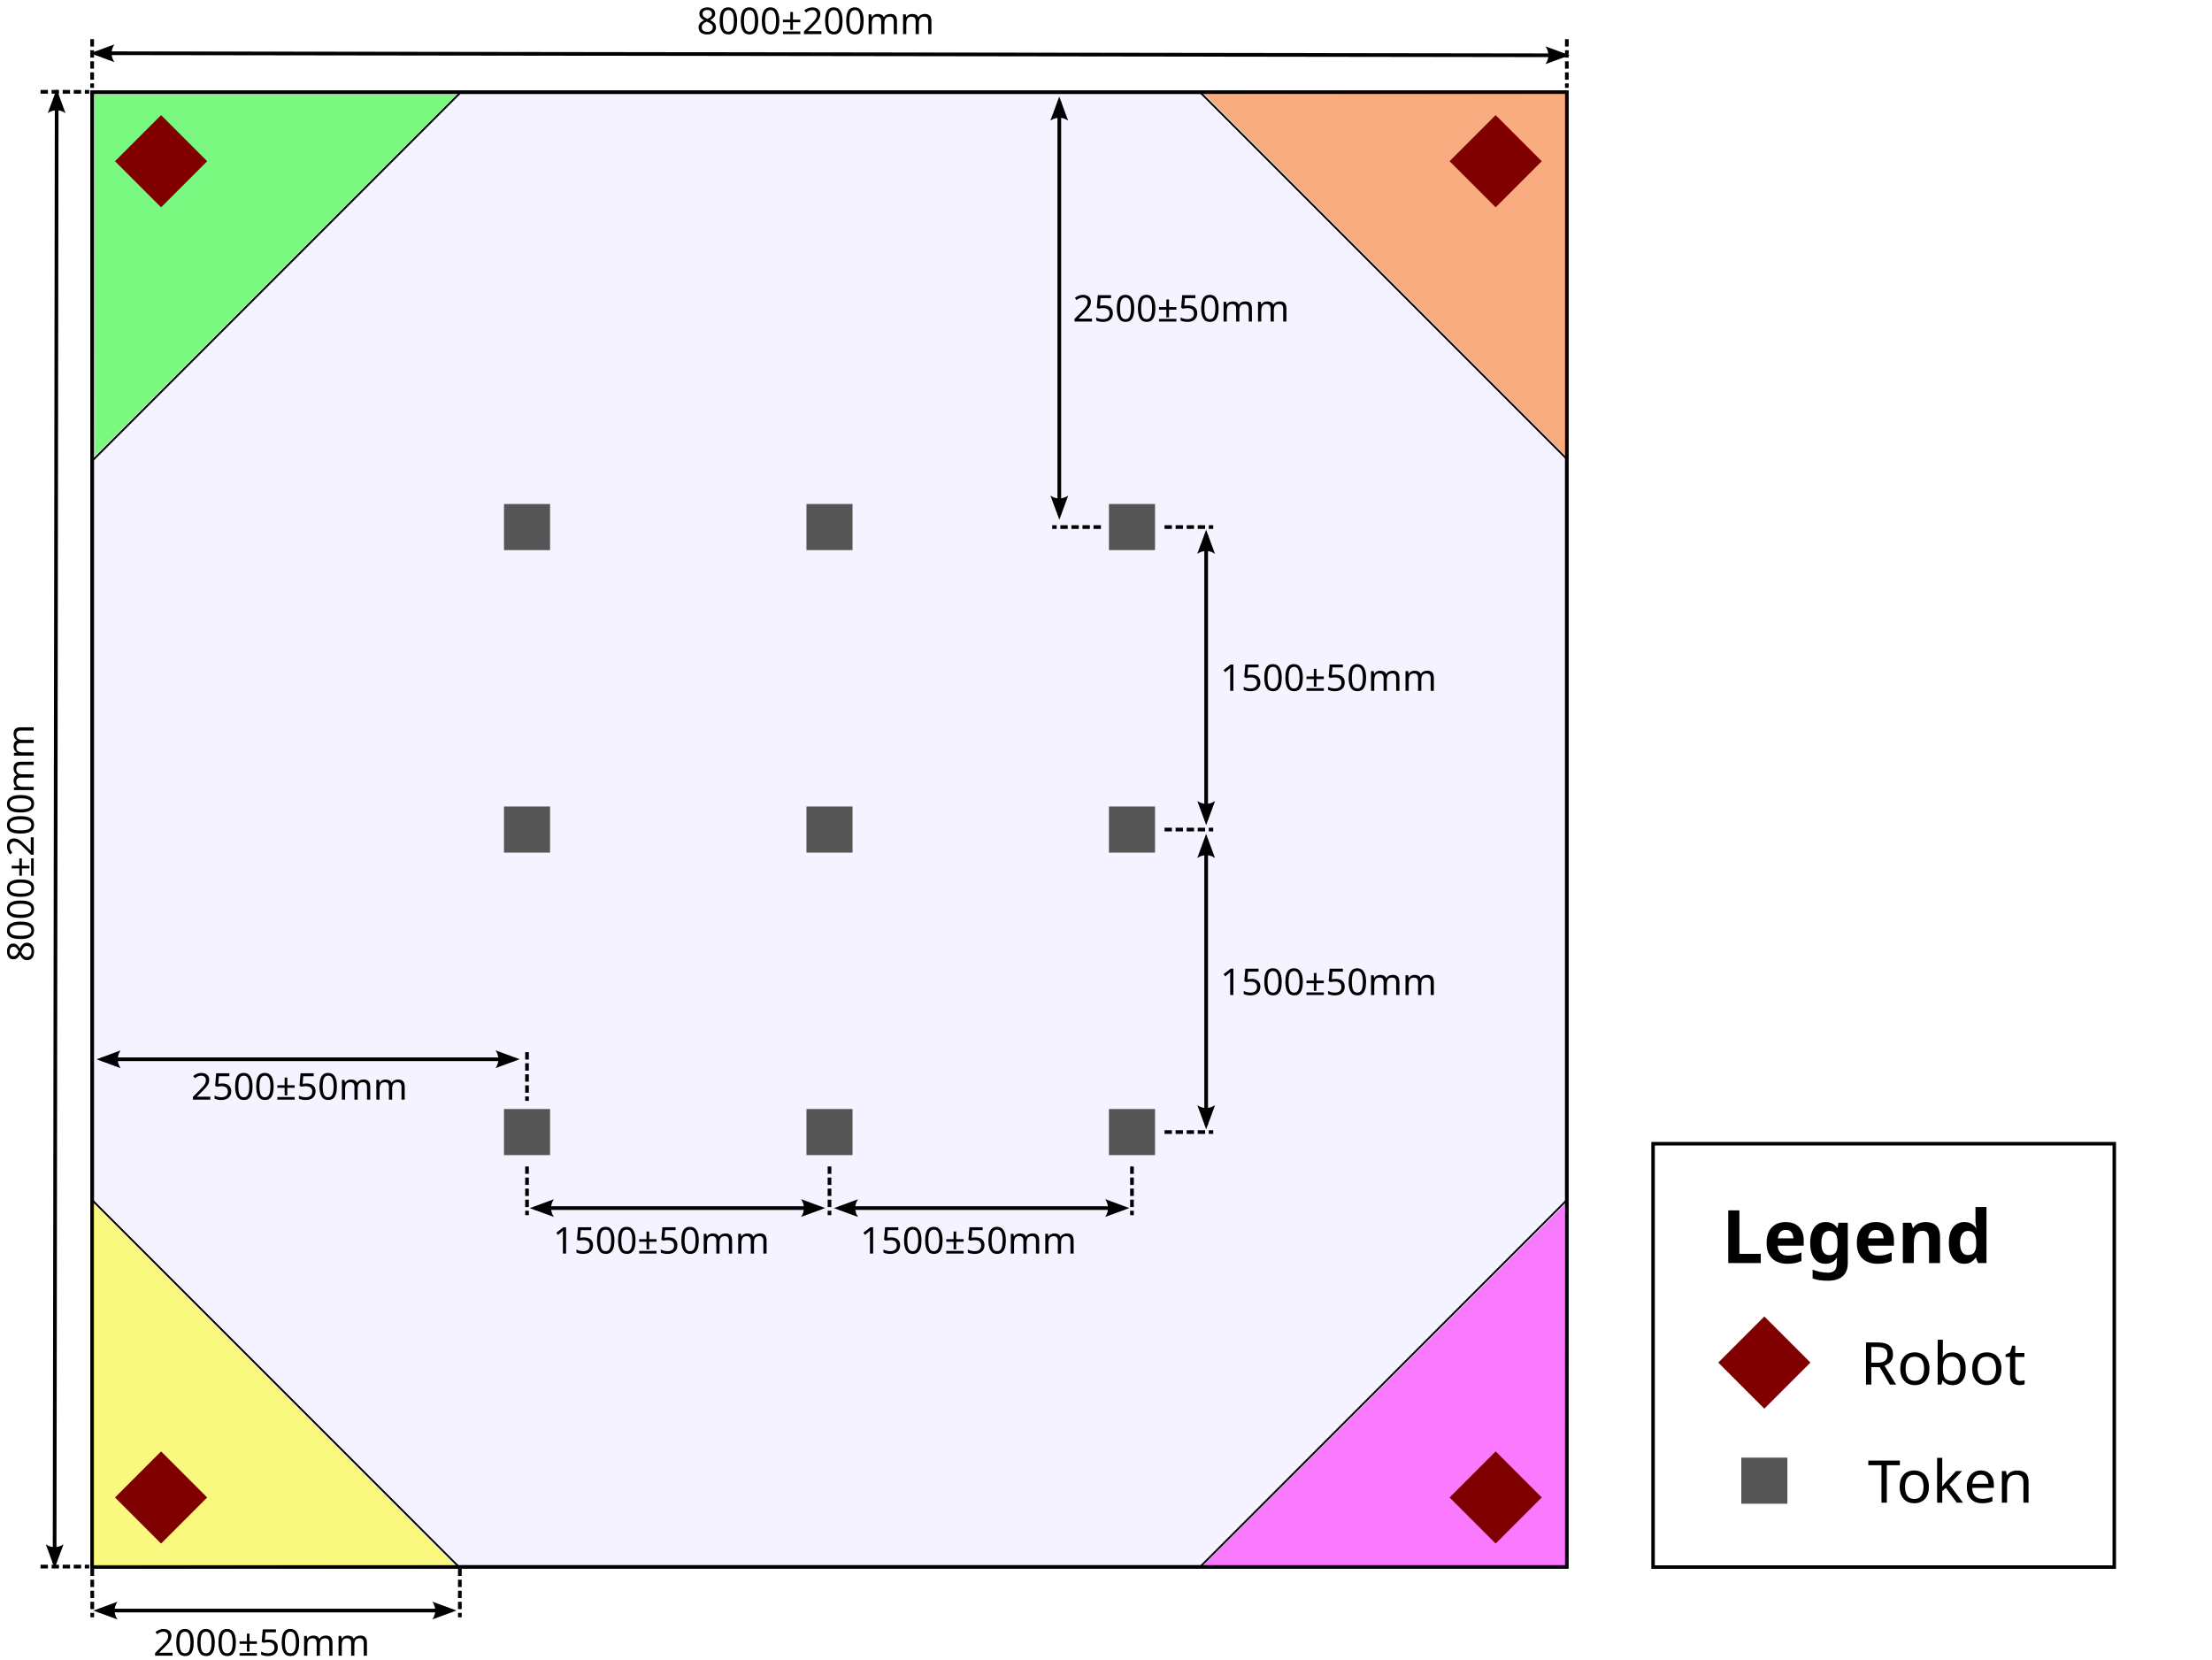
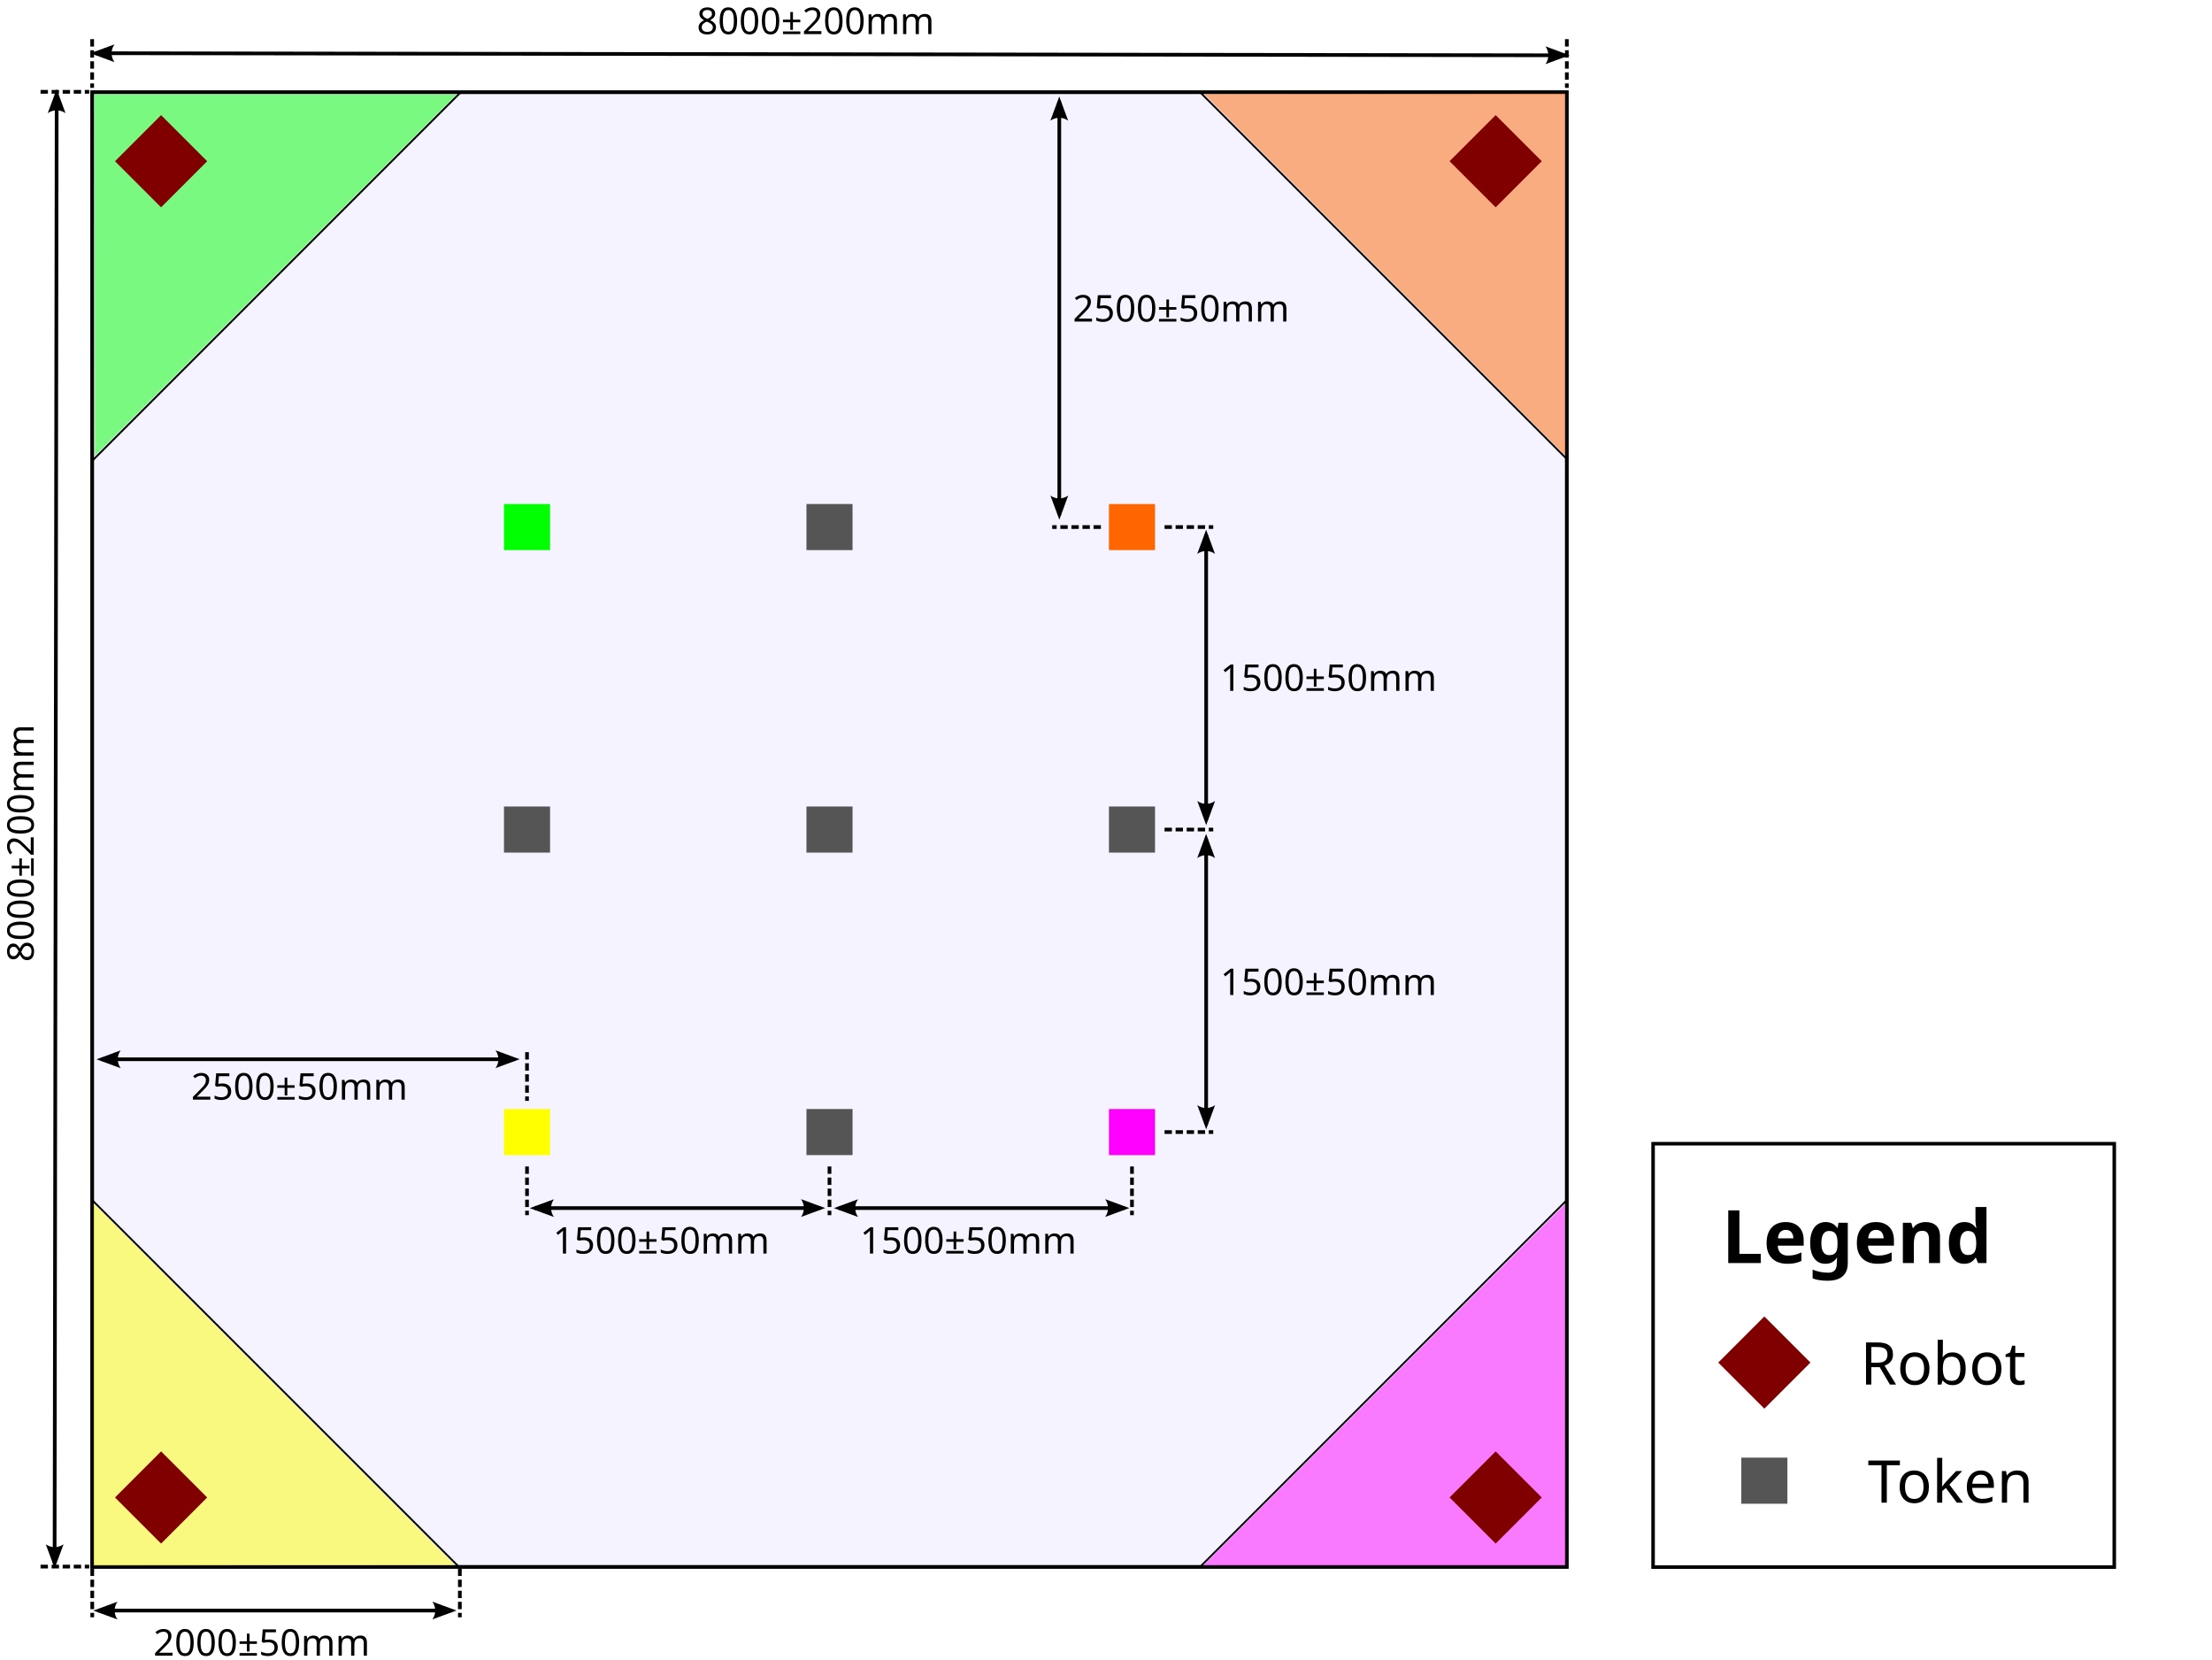
<svg xmlns="http://www.w3.org/2000/svg" xmlns:xlink="http://www.w3.org/1999/xlink" width="1200" height="900" id="svg3147" version="1.1">
  <defs id="defs3149">
    <marker orient="auto" refY="0.0" refX="0.0" id="Arrow2Sstart" style="overflow:visible">
      <path id="path6081" style="fill-rule:evenodd;stroke-width:0.625;stroke-linejoin:round" d="M 8.719,4.034 L -2.207,0.016 L 8.719,-4.002 C 6.973,-1.63 6.983,1.616 8.719,4.034 z " transform="scale(0.3) translate(-2.3,0)" />
    </marker>
    <marker orient="auto" refY="0.0" refX="0.0" id="Arrow2Send" style="overflow:visible;">
      <path id="path6084" style="fill-rule:evenodd;stroke-width:0.625;stroke-linejoin:round;" d="M 8.719,4.034 L -2.207,0.016 L 8.719,-4.002 C 6.973,-1.63 6.983,1.616 8.719,4.034 z " transform="scale(0.3) rotate(180) translate(-2.3,0)" />
    </marker>
    <marker orient="auto" refY="0.0" refX="0.0" id="Arrow2Mstart" style="overflow:visible">
      <path id="path6075" style="fill-rule:evenodd;stroke-width:0.625;stroke-linejoin:round" d="M 8.719,4.034 L -2.207,0.016 L 8.719,-4.002 C 6.973,-1.63 6.983,1.616 8.719,4.034 z " transform="scale(0.6) translate(0,0)" />
    </marker>
    <marker orient="auto" refY="0.0" refX="0.0" id="Arrow2Mend" style="overflow:visible;">
      <path id="path6078" style="fill-rule:evenodd;stroke-width:0.625;stroke-linejoin:round;" d="M 8.719,4.034 L -2.207,0.016 L 8.719,-4.002 C 6.973,-1.63 6.983,1.616 8.719,4.034 z " transform="scale(0.6) rotate(180) translate(0,0)" />
    </marker>
    <marker orient="auto" refY="0" refX="0" id="Arrow2Mstart-8" style="overflow:visible">
      <path id="path6075-9" style="fill-rule:evenodd;stroke-width:0.625;stroke-linejoin:round" d="M 8.719,4.034 -2.207,0.016 8.719,-4.002 c -1.745,2.372 -1.735,5.617 -6e-7,8.035 z" transform="scale(0.6,0.6)" />
    </marker>
    <marker orient="auto" refY="0" refX="0" id="Arrow2Mend-3" style="overflow:visible">
      <path id="path6078-5" style="fill-rule:evenodd;stroke-width:0.625;stroke-linejoin:round" d="M 8.719,4.034 -2.207,0.016 8.719,-4.002 c -1.745,2.372 -1.735,5.617 -6e-7,8.035 z" transform="scale(-0.6,-0.6)" />
    </marker>
    <marker orient="auto" refY="0" refX="0" id="Arrow2Mstart-9" style="overflow:visible">
      <path id="path6075-8" style="fill-rule:evenodd;stroke-width:0.625;stroke-linejoin:round" d="M 8.719,4.034 -2.207,0.016 8.719,-4.002 c -1.745,2.372 -1.735,5.617 -6e-7,8.035 z" transform="scale(0.6,0.6)" />
    </marker>
    <marker orient="auto" refY="0" refX="0" id="Arrow2Mend-2" style="overflow:visible">
      <path id="path6078-9" style="fill-rule:evenodd;stroke-width:0.625;stroke-linejoin:round" d="M 8.719,4.034 -2.207,0.016 8.719,-4.002 c -1.745,2.372 -1.735,5.617 -6e-7,8.035 z" transform="scale(-0.6,-0.6)" />
    </marker>
    <marker orient="auto" refY="0" refX="0" id="Arrow2Mstart-2" style="overflow:visible">
      <path id="path6075-92" style="fill-rule:evenodd;stroke-width:0.625;stroke-linejoin:round" d="M 8.719,4.034 -2.207,0.016 8.719,-4.002 c -1.745,2.372 -1.735,5.617 -6e-7,8.035 z" transform="scale(0.6,0.6)" />
    </marker>
    <marker orient="auto" refY="0" refX="0" id="Arrow2Mend-7" style="overflow:visible">
      <path id="path6078-4" style="fill-rule:evenodd;stroke-width:0.625;stroke-linejoin:round" d="M 8.719,4.034 -2.207,0.016 8.719,-4.002 c -1.745,2.372 -1.735,5.617 -6e-7,8.035 z" transform="scale(-0.6,-0.6)" />
    </marker>
    <marker orient="auto" refY="0" refX="0" id="marker4576" style="overflow:visible">
      <path id="path4578" style="fill-rule:evenodd;stroke-width:0.625;stroke-linejoin:round" d="M 8.719,4.034 -2.207,0.016 8.719,-4.002 c -1.745,2.372 -1.735,5.617 -6e-7,8.035 z" transform="scale(0.6,0.6)" />
    </marker>
    <marker orient="auto" refY="0" refX="0" id="marker4580" style="overflow:visible">
      <path id="path4582" style="fill-rule:evenodd;stroke-width:0.625;stroke-linejoin:round" d="M 8.719,4.034 -2.207,0.016 8.719,-4.002 c -1.745,2.372 -1.735,5.617 -6e-7,8.035 z" transform="scale(-0.6,-0.6)" />
    </marker>
    <marker orient="auto" refY="0" refX="0" id="Arrow2Mstart-95" style="overflow:visible">
      <path id="path6075-2" style="fill-rule:evenodd;stroke-width:0.625;stroke-linejoin:round" d="M 8.719,4.034 -2.207,0.016 8.719,-4.002 c -1.745,2.372 -1.735,5.617 -6e-7,8.035 z" transform="scale(0.6,0.6)" />
    </marker>
    <marker orient="auto" refY="0" refX="0" id="Arrow2Mend-0" style="overflow:visible">
      <path id="path6078-0" style="fill-rule:evenodd;stroke-width:0.625;stroke-linejoin:round" d="M 8.719,4.034 -2.207,0.016 8.719,-4.002 c -1.745,2.372 -1.735,5.617 -6e-7,8.035 z" transform="scale(-0.6,-0.6)" />
    </marker>
  </defs>
  <g id="layer2" style="display:inline">
    <rect transform="translate(0,-152.3622)" style="fill:#f4f3ff;fill-opacity:1;stroke:#000000;stroke-width:2.015;stroke-miterlimit:4;stroke-opacity:1;stroke-dasharray:none;stroke-dashoffset:0" id="rect3157" width="799.985" height="799.985" x="50.007" y="202.369" />
    <g transform="translate(0,-152.3622)" id="g10440">
      <path id="path10423" d="M 848.865,182.362 51.649,181.225" style="fill:none;stroke:#000000;stroke-width:2;stroke-linecap:butt;stroke-linejoin:miter;stroke-miterlimit:4;stroke-opacity:1;stroke-dasharray:none;marker-start:url(#Arrow2Mstart);marker-mid:none;marker-end:url(#Arrow2Mend)" />
      <path id="path10425" d="m 50,173.607 0,26.411" style="fill:none;stroke:#000000;stroke-width:2;stroke-linecap:butt;stroke-linejoin:miter;stroke-miterlimit:4;stroke-opacity:1;stroke-dasharray:4, 2;stroke-dashoffset:0;marker-start:none" />
      <path style="fill:none;stroke:#000000;stroke-width:2;stroke-linecap:butt;stroke-linejoin:miter;stroke-miterlimit:4;stroke-opacity:1;stroke-dasharray:4, 2;stroke-dashoffset:0;marker-start:none" d="m 850,173.607 0,26.411" id="path10427" />
    </g>
    <g id="g10435" transform="matrix(0,-1,1,0,-151.6066,899.8067)">
      <path style="fill:none;stroke:#000000;stroke-width:2;stroke-linecap:butt;stroke-linejoin:miter;stroke-miterlimit:4;stroke-opacity:1;stroke-dasharray:none;marker-start:url(#Arrow2Mstart);marker-mid:none;marker-end:url(#Arrow2Mend)" d="M 848.865,182.362 51.649,181.225" id="path10429" />
      <path style="fill:none;stroke:#000000;stroke-width:2;stroke-linecap:butt;stroke-linejoin:miter;stroke-miterlimit:4;stroke-opacity:1;stroke-dasharray:4, 2;stroke-dashoffset:0;marker-start:none" d="m 50,173.607 0,26.411" id="path10431" />
      <path id="path10433" d="m 850,173.607 0,26.411" style="fill:none;stroke:#000000;stroke-width:2;stroke-linecap:butt;stroke-linejoin:miter;stroke-miterlimit:4;stroke-opacity:1;stroke-dasharray:4, 2;stroke-dashoffset:0;marker-start:none" />
    </g>
    <text transform="translate(0,-152.3622)" xml:space="preserve" style="font-size:40px;font-style:normal;font-weight:normal;line-height:125%;letter-spacing:0px;word-spacing:0px;fill:#000000;fill-opacity:1;stroke:none;font-family:Sans" x="377.991" y="170.843" id="text10445">
      <tspan id="tspan10447" x="377.991" y="170.843" style="font-size:20px">8000±200mm</tspan>
    </text>
    <text id="text10449" y="18.285" x="-674.178" style="font-size:40px;font-style:normal;font-weight:normal;line-height:125%;letter-spacing:0px;word-spacing:0px;fill:#000000;fill-opacity:1;stroke:none;font-family:Sans" xml:space="preserve" transform="matrix(0,-1,1,0,0,-152.3622)">
      <tspan style="font-size:20px" y="18.285" x="-674.178" id="tspan10451">8000±200mm</tspan>
    </text>
  </g>
  <g id="layer1" transform="translate(0,-152.3622)">
    <g id="g3451">
      <path id="path3405" d="m 50,402.362 200,-200" style="fill:none;fill-rule:evenodd;stroke:#000000;stroke-width:1px;stroke-linecap:butt;stroke-linejoin:miter;stroke-opacity:1" />
      <path transform="translate(0,152.3622)" id="path3415" d="m 51.235,51.309 196.496,0 -196.244,196 z" style="fill:#00ff00;fill-opacity:0.498" />
    </g>
    <g id="g4055" style="fill:#fff5e0;fill-opacity:1;opacity:1" />
    <g id="g4099" />
    <g id="g6013" transform="translate(0,477.0655)">
      <text id="text5911" y="360.443" x="933.972" style="font-size:40px;font-style:normal;font-weight:normal;line-height:125%;letter-spacing:0px;word-spacing:0px;fill:#000000;fill-opacity:1;stroke:none;font-family:Sans" xml:space="preserve">
        <tspan y="360.443" x="933.972" id="tspan5913" style="font-weight:bold">Legend</tspan>
      </text>
      <g transform="translate(11.79684,74)" id="g5999">
        <g id="g5987" transform="translate(0,-4.7379712e-5)">
          <rect transform="matrix(0.7071068,-0.7071068,-0.7071068,-0.7071068,0,0)" style="fill:#800000;fill-opacity:1;stroke:none" id="rect4077-8" width="35.355" height="35.355" x="410.064" y="-926.863" />
          <text xml:space="preserve" style="font-size:40px;font-style:normal;font-weight:normal;line-height:125%;letter-spacing:0px;word-spacing:0px;fill:#000000;fill-opacity:1;stroke:none;font-family:Sans" x="997.402" y="352.362" id="text5915">
            <tspan id="tspan5917" x="997.402" y="352.362" style="font-size:32px">Robot</tspan>
          </text>
        </g>
        <g id="g5992" transform="translate(0,-13.42414)">
          <rect transform="matrix(0,-1,-1,0,0,0)" y="-957.85" x="-430.433" height="25" width="25" id="rect4075-6" style="fill:#555555;fill-opacity:1;stroke:none" />
          <text id="text5919" y="429.862" x="1001.445" style="font-size:40px;font-style:normal;font-weight:normal;line-height:125%;letter-spacing:0px;word-spacing:0px;fill:#000000;fill-opacity:1;stroke:none;font-family:Sans" xml:space="preserve">
            <tspan y="429.862" x="1001.445" id="tspan5921" style="font-size:32px">Token</tspan>
          </text>
        </g>
      </g>
      <rect y="295.707" x="896.788" height="229.678" width="250.188" id="rect5997" style="fill:none;stroke:#000000;stroke-width:1.915;stroke-miterlimit:4;stroke-opacity:1;stroke-dasharray:none" />
    </g>
    <path style="fill:none;stroke:#000000;stroke-width:2;stroke-linecap:butt;stroke-linejoin:miter;stroke-miterlimit:4;stroke-opacity:1;stroke-dasharray:4, 2;stroke-dashoffset:0;marker-start:none" d="m 50.048,1003.263 0,26.411" id="path11471" />
    <path id="path11473" d="m 249.463,1003.263 0,26.411" style="fill:none;stroke:#000000;stroke-width:2;stroke-linecap:butt;stroke-linejoin:miter;stroke-miterlimit:4;stroke-opacity:1;stroke-dasharray:4, 2;stroke-dashoffset:0;marker-start:none" />
    <path id="path11475" d="m 245,1026.019 -191.707,0" style="fill:none;stroke:#000000;stroke-width:2;stroke-linecap:butt;stroke-linejoin:miter;stroke-miterlimit:4;stroke-opacity:1;stroke-dasharray:none;marker-start:url(#Arrow2Mstart);marker-mid:none;marker-end:url(#Arrow2Mend)" />
    <text id="text11477" y="1050.5" x="83.194" style="font-size:40px;font-style:normal;font-weight:normal;line-height:125%;letter-spacing:0px;word-spacing:0px;fill:#000000;fill-opacity:1;stroke:none;font-family:Sans" xml:space="preserve">
      <tspan style="font-size:20px" y="1050.5" x="83.194" id="tspan11479">2000±50mm</tspan>
    </text>
    <g id="use3455" transform="matrix(0,1,-1,0,1052.862,151.8622)">
      <path style="fill:none;stroke:#000000;stroke-width:1px;stroke-linecap:butt;stroke-linejoin:miter;stroke-opacity:1" d="m 50,402.362 200,-200" id="path4255" />
      <path style="fill:#ff6600;fill-opacity:0.498" d="m 51.235,51.309 196.496,0 -196.244,196 z" id="path4257" transform="translate(0,152.3622)" />
    </g>
    <g id="use3457" transform="matrix(-1,0,0,-1,900.5,1205.224)">
      <path style="fill:none;stroke:#000000;stroke-width:1px;stroke-linecap:butt;stroke-linejoin:miter;stroke-opacity:1" d="m 50,402.362 200,-200" id="path4267" />
      <path style="fill:#ff00ff;fill-opacity:0.498" d="m 51.235,51.309 196.496,0 -196.244,196 z" id="path4269" transform="translate(0,152.3622)" />
    </g>
    <g transform="matrix(0,-1,1,0,-152.8622,1052.862)" id="use3459">
      <path id="path4261" d="m 50,402.362 200,-200" style="fill:none;stroke:#000000;stroke-width:1px;stroke-linecap:butt;stroke-linejoin:miter;stroke-opacity:1" />
      <path transform="translate(0,152.3622)" id="path4263" d="m 51.235,51.309 196.496,0 -196.244,196 z" style="fill:#ffff00;fill-opacity:0.498" />
    </g>
    <g id="g4093" style="fill:#29af69;fill-opacity:1">
      <use x="0" y="0" xlink:href="#rect4077-8" id="use4271" transform="translate(-857.9606,-100.61)" width="1200" height="900" />
      <use style="fill:#29af69;fill-opacity:1" x="0" y="0" xlink:href="#rect4077-8" id="use4271-6" transform="translate(-133.9612,-100.61)" width="1200" height="900" />
      <use style="fill:#29af69;fill-opacity:1" x="0" y="0" xlink:href="#rect4077-8" id="use4271-8" transform="translate(-857.9606,624.2474)" width="1200" height="900" />
      <use style="fill:#29af69;fill-opacity:1" x="0" y="0" xlink:href="#rect4077-8" id="use4271-6-0" transform="translate(-133.9612,624.2474)" width="1200" height="900" />
    </g>
    <use height="1" width="1" id="use4448" xlink:href="#rect4075-6" y="0" x="0" transform="matrix(0,1,-1,0,867.9324,-507.0826)" />
    <use height="1" width="1" id="use4450" xlink:href="#rect4075-6" y="0" x="0" transform="matrix(0,1,-1,0,867.9324,-178.8936)" />
    <use transform="translate(-659.4448,184.4297)" x="0" y="0" xlink:href="#rect4075-6" id="use4330-71" width="1" height="1" />
    <use transform="translate(-331.2558,184.4297)" x="0" y="0" xlink:href="#rect4075-6" id="use4330-74" width="1" height="1" />
    <use height="1" width="1" id="use4330-74-1" xlink:href="#rect4075-6" y="0" x="0" transform="translate(-495.3503,184.4297)" />
-     <use x="0" y="0" xlink:href="#use4448" id="use4456" transform="translate(164.0945,0)" width="1200" height="900" />
-     <use x="0" y="0" xlink:href="#use4450" id="use4458" transform="translate(164.0945,0)" width="1200" height="900" />
-     <use x="0" y="0" xlink:href="#use4448" id="use4460" transform="translate(-164.0944,0)" width="1200" height="900" />
-     <use x="0" y="0" xlink:href="#use4450" id="use4462" transform="translate(-164.0944,0)" width="1200" height="900" />
+     <rect style="fill:#ff6600;fill-opacity:1;stroke:none" id="use4456" width="25" height="25" x="601.594" y="-450.768" transform="scale(1,-1)" />
+     <rect style="fill:#ff00ff;fill-opacity:1;stroke:none" id="use4458" width="25" height="25" x="601.594" y="-778.957" transform="scale(1,-1)" />
+     <rect style="fill:#00ff00;fill-opacity:1;stroke:none" id="use4460" width="25" height="25" x="273.406" y="-450.768" transform="scale(1,-1)" />
+     <rect style="fill:#ffff00;fill-opacity:1;stroke:none" id="use4462" width="25" height="25" x="273.406" y="-778.957" transform="scale(1,-1)" />
    <path style="fill:none;stroke:#000000;stroke-width:2;stroke-linecap:butt;stroke-linejoin:miter;stroke-miterlimit:4;stroke-opacity:1;stroke-dasharray:4, 2;stroke-dashoffset:0;marker-start:none" d="m 285.906,785.126 0,26.411" id="path11471-3" />
    <path id="path11473-4" d="m 450,785.126 0,26.411" style="fill:none;stroke:#000000;stroke-width:2;stroke-linecap:butt;stroke-linejoin:miter;stroke-miterlimit:4;stroke-opacity:1;stroke-dasharray:4, 2;stroke-dashoffset:0;marker-start:none" />
    <path id="path11475-5" d="m 445,807.696 -154.946,0" style="fill:none;stroke:#000000;stroke-width:2;stroke-linecap:butt;stroke-linejoin:miter;stroke-miterlimit:4;stroke-opacity:1;stroke-dasharray:none;marker-start:url(#Arrow2Mstart);marker-mid:none;marker-end:url(#Arrow2Mend)" />
    <text id="text11477-6" y="832.362" x="300" style="font-size:40px;font-style:normal;font-weight:normal;line-height:125%;letter-spacing:0px;word-spacing:0px;fill:#000000;fill-opacity:1;stroke:none;font-family:Sans" xml:space="preserve">
      <tspan style="font-size:20px" y="832.362" x="300" id="tspan11479-8">1500±50mm</tspan>
    </text>
    <path id="path11473-4-8" d="m 614.094,785.126 0,26.411" style="fill:none;stroke:#000000;stroke-width:2;stroke-linecap:butt;stroke-linejoin:miter;stroke-miterlimit:4;stroke-opacity:1;stroke-dasharray:4, 2;stroke-dashoffset:0;marker-start:none" />
    <path id="path11475-5-9" d="m 610,807.696 -154.946,0" style="fill:none;stroke:#000000;stroke-width:2;stroke-linecap:butt;stroke-linejoin:miter;stroke-miterlimit:4;stroke-opacity:1;stroke-dasharray:none;marker-start:url(#Arrow2Mstart);marker-mid:none;marker-end:url(#Arrow2Mend)" />
    <path style="fill:none;stroke:#000000;stroke-width:2;stroke-linecap:butt;stroke-linejoin:miter;stroke-miterlimit:4;stroke-opacity:1;stroke-dasharray:4, 2;stroke-dashoffset:0;marker-start:none" d="m 631.763,766.457 26.411,0" id="path11471-3-6" />
    <path id="path11473-4-5" d="m 631.763,602.362 26.411,0" style="fill:none;stroke:#000000;stroke-width:2;stroke-linecap:butt;stroke-linejoin:miter;stroke-miterlimit:4;stroke-opacity:1;stroke-dasharray:4, 2;stroke-dashoffset:0;marker-start:none" />
    <path id="path11475-5-0" d="m 654.334,607.362 0,154.946" style="fill:none;stroke:#000000;stroke-width:2;stroke-linecap:butt;stroke-linejoin:miter;stroke-miterlimit:4;stroke-opacity:1;stroke-dasharray:none;marker-start:url(#Arrow2Mstart);marker-mid:none;marker-end:url(#Arrow2Mend)" />
    <path id="path11473-4-8-1" d="m 631.763,438.268 26.411,0" style="fill:none;stroke:#000000;stroke-width:2;stroke-linecap:butt;stroke-linejoin:miter;stroke-miterlimit:4;stroke-opacity:1;stroke-dasharray:4, 2;stroke-dashoffset:0;marker-start:none" />
    <path id="path11475-5-9-8" d="m 654.334,442.362 0,154.946" style="fill:none;stroke:#000000;stroke-width:2;stroke-linecap:butt;stroke-linejoin:miter;stroke-miterlimit:4;stroke-opacity:1;stroke-dasharray:none;marker-start:url(#Arrow2Mstart);marker-mid:none;marker-end:url(#Arrow2Mend)" />
    <path id="path11473-4-6" d="m 285.906,723.126 0,26.411" style="fill:none;stroke:#000000;stroke-width:2;stroke-linecap:butt;stroke-linejoin:miter;stroke-miterlimit:4;stroke-opacity:1;stroke-dasharray:4, 2;stroke-dashoffset:0;marker-start:none" />
    <path id="path11475-5-5" d="M 279.274,726.966 55,726.966" style="fill:none;stroke:#000000;stroke-width:2;stroke-linecap:butt;stroke-linejoin:miter;stroke-miterlimit:4;stroke-opacity:1;stroke-dasharray:none;marker-start:url(#Arrow2Mstart);marker-mid:none;marker-end:url(#Arrow2Mend)" />
    <text id="text11477-6-9" y="748.865" x="103.685" style="font-size:40px;font-style:normal;font-weight:normal;line-height:125%;letter-spacing:0px;word-spacing:0px;fill:#000000;fill-opacity:1;stroke:none;font-family:Sans" xml:space="preserve">
      <tspan style="font-size:20px" y="748.865" x="103.685" id="tspan11479-8-7">2500±50mm</tspan>
    </text>
    <use x="0" y="0" xlink:href="#text11477-6" id="use4710" transform="translate(166.575,0)" width="1200" height="900" />
    <use x="0" y="0" xlink:href="#text11477-6" id="use4710-6" transform="translate(362,-140.2469)" width="1200" height="900" />
    <use x="0" y="0" xlink:href="#text11477-6" id="use4710-4" transform="translate(362,-305.2469)" width="1200" height="900" />
    <use x="0" y="0" xlink:href="#path11473-4-6" id="use4737" transform="matrix(0,1,-1,0,1320.362,152.3622)" width="1200" height="900" />
    <use x="0" y="0" xlink:href="#path11475-5-5" id="use4739" transform="matrix(0,1,-1,0,1301.632,152.3622)" width="1200" height="900" />
    <use x="0" y="0" xlink:href="#text11477-6-9" id="use4741" transform="translate(478.3152,-422.0853)" width="1200" height="900" />
  </g>
</svg>
